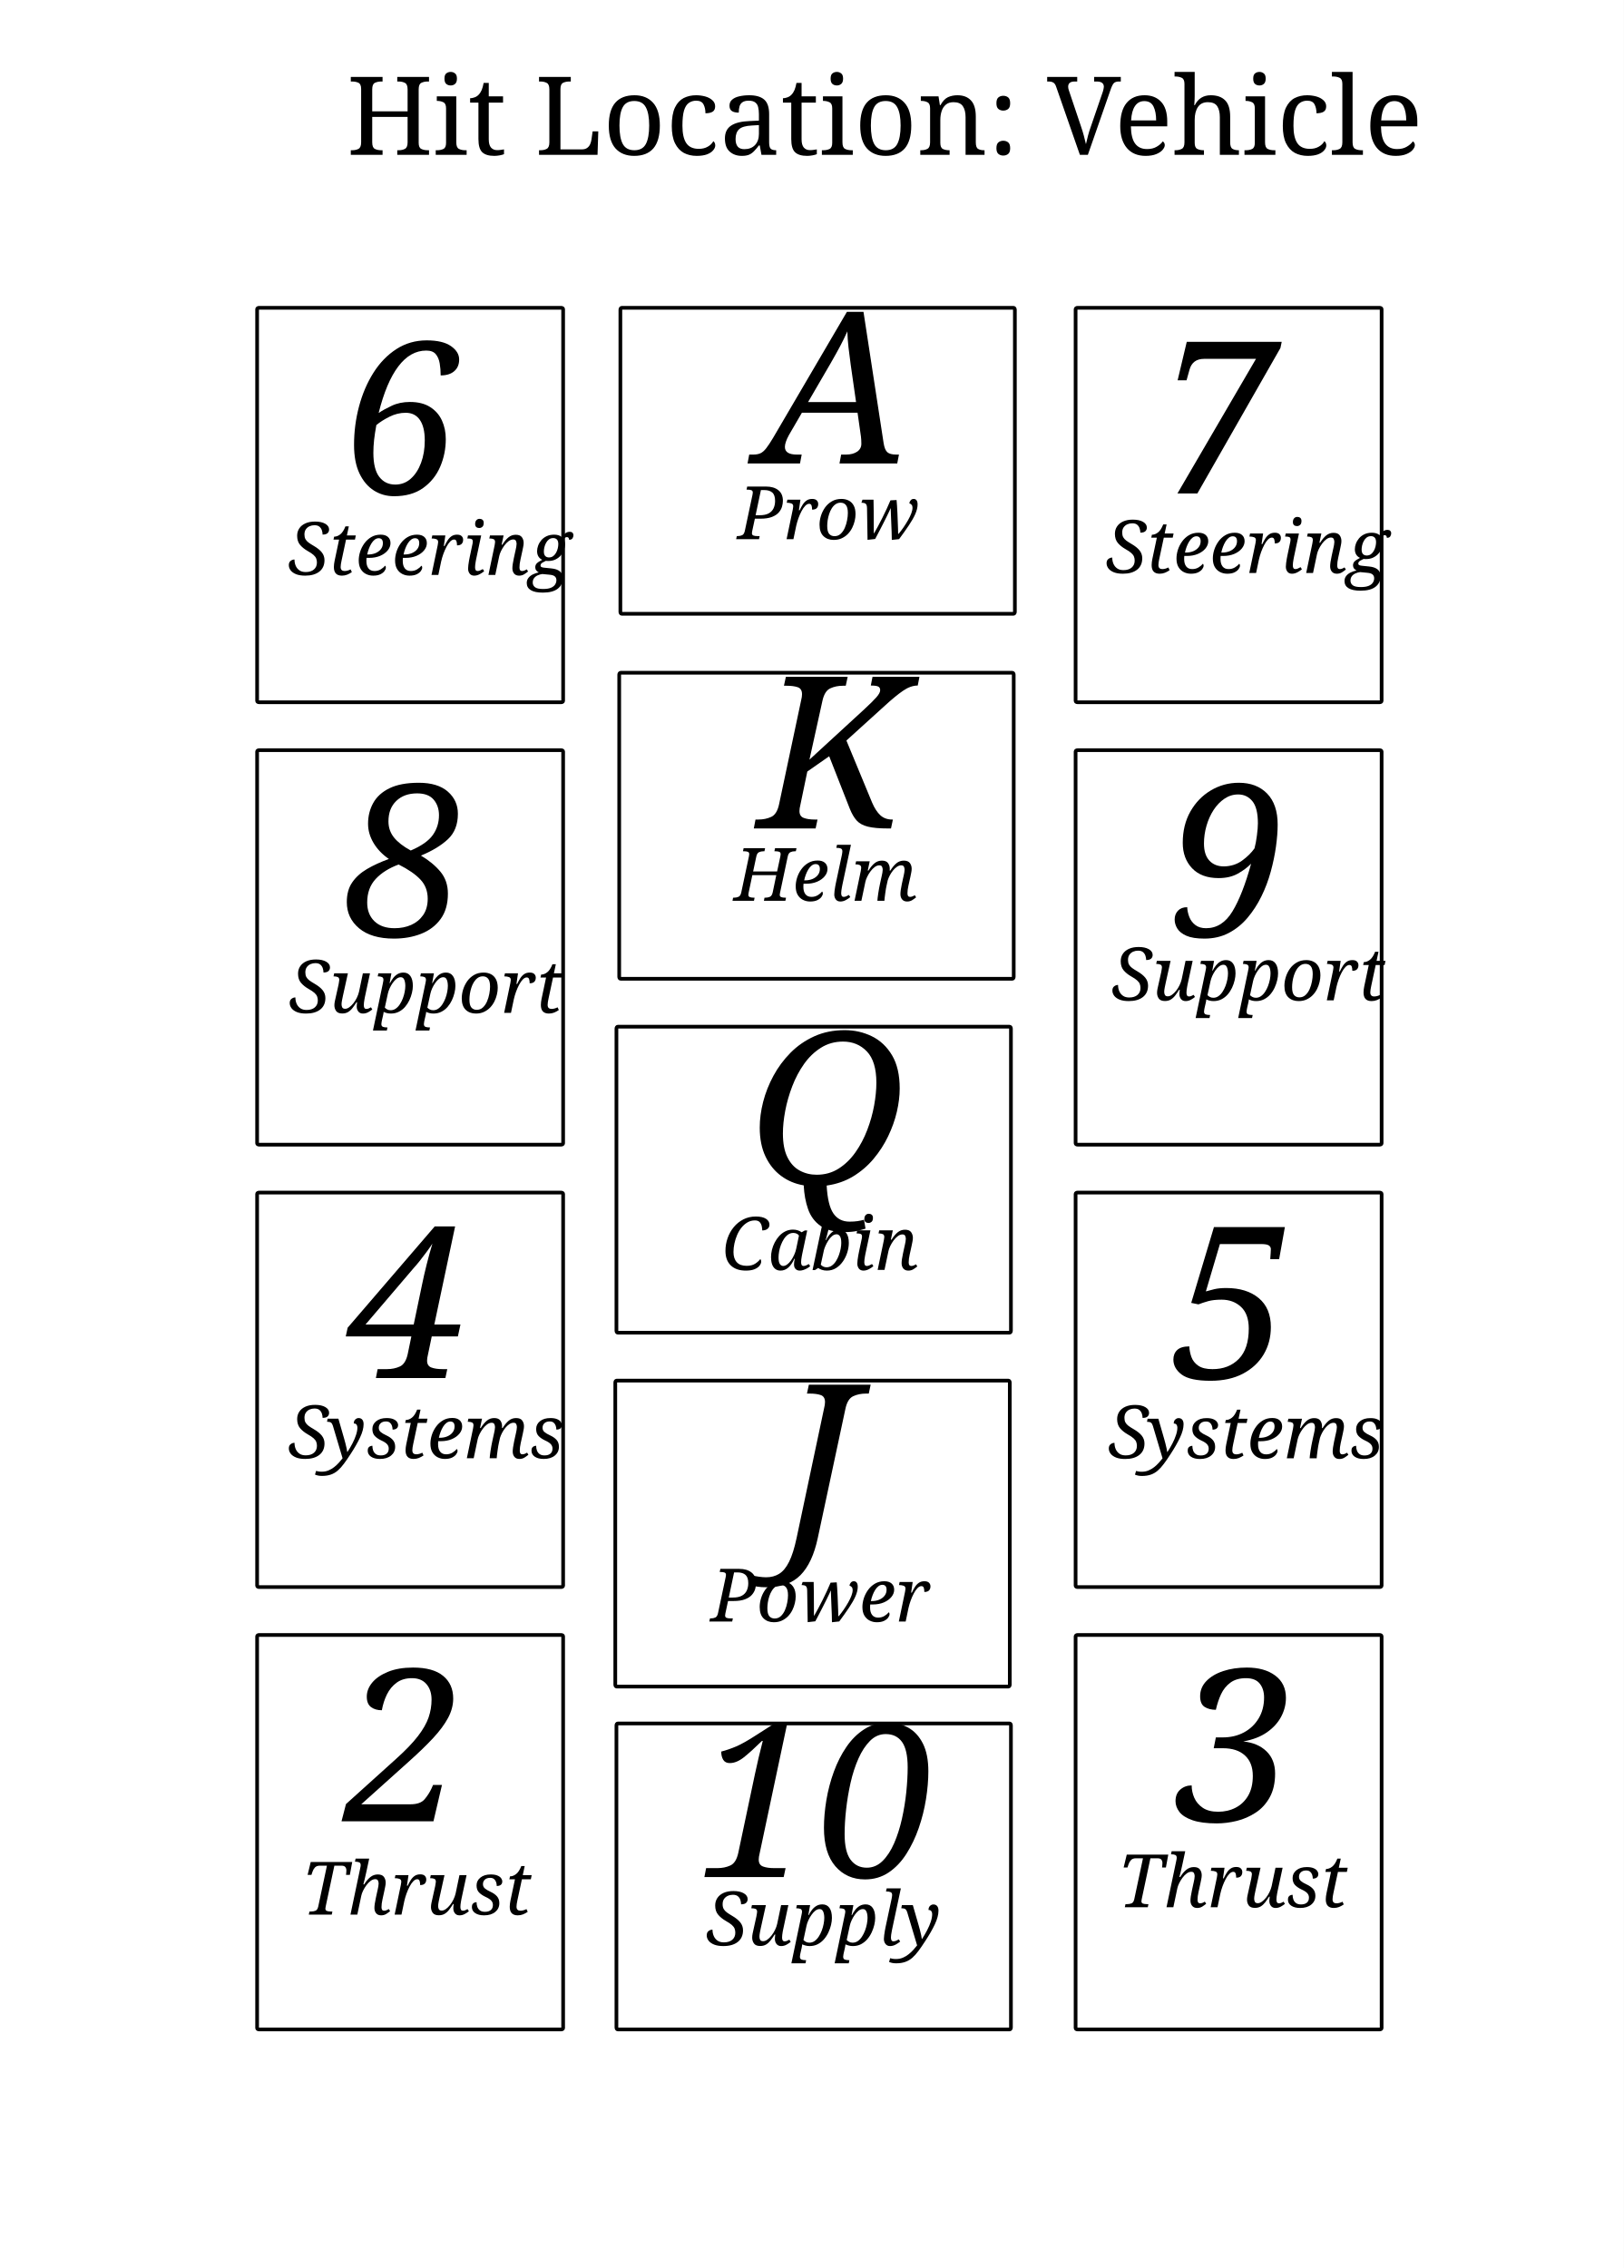
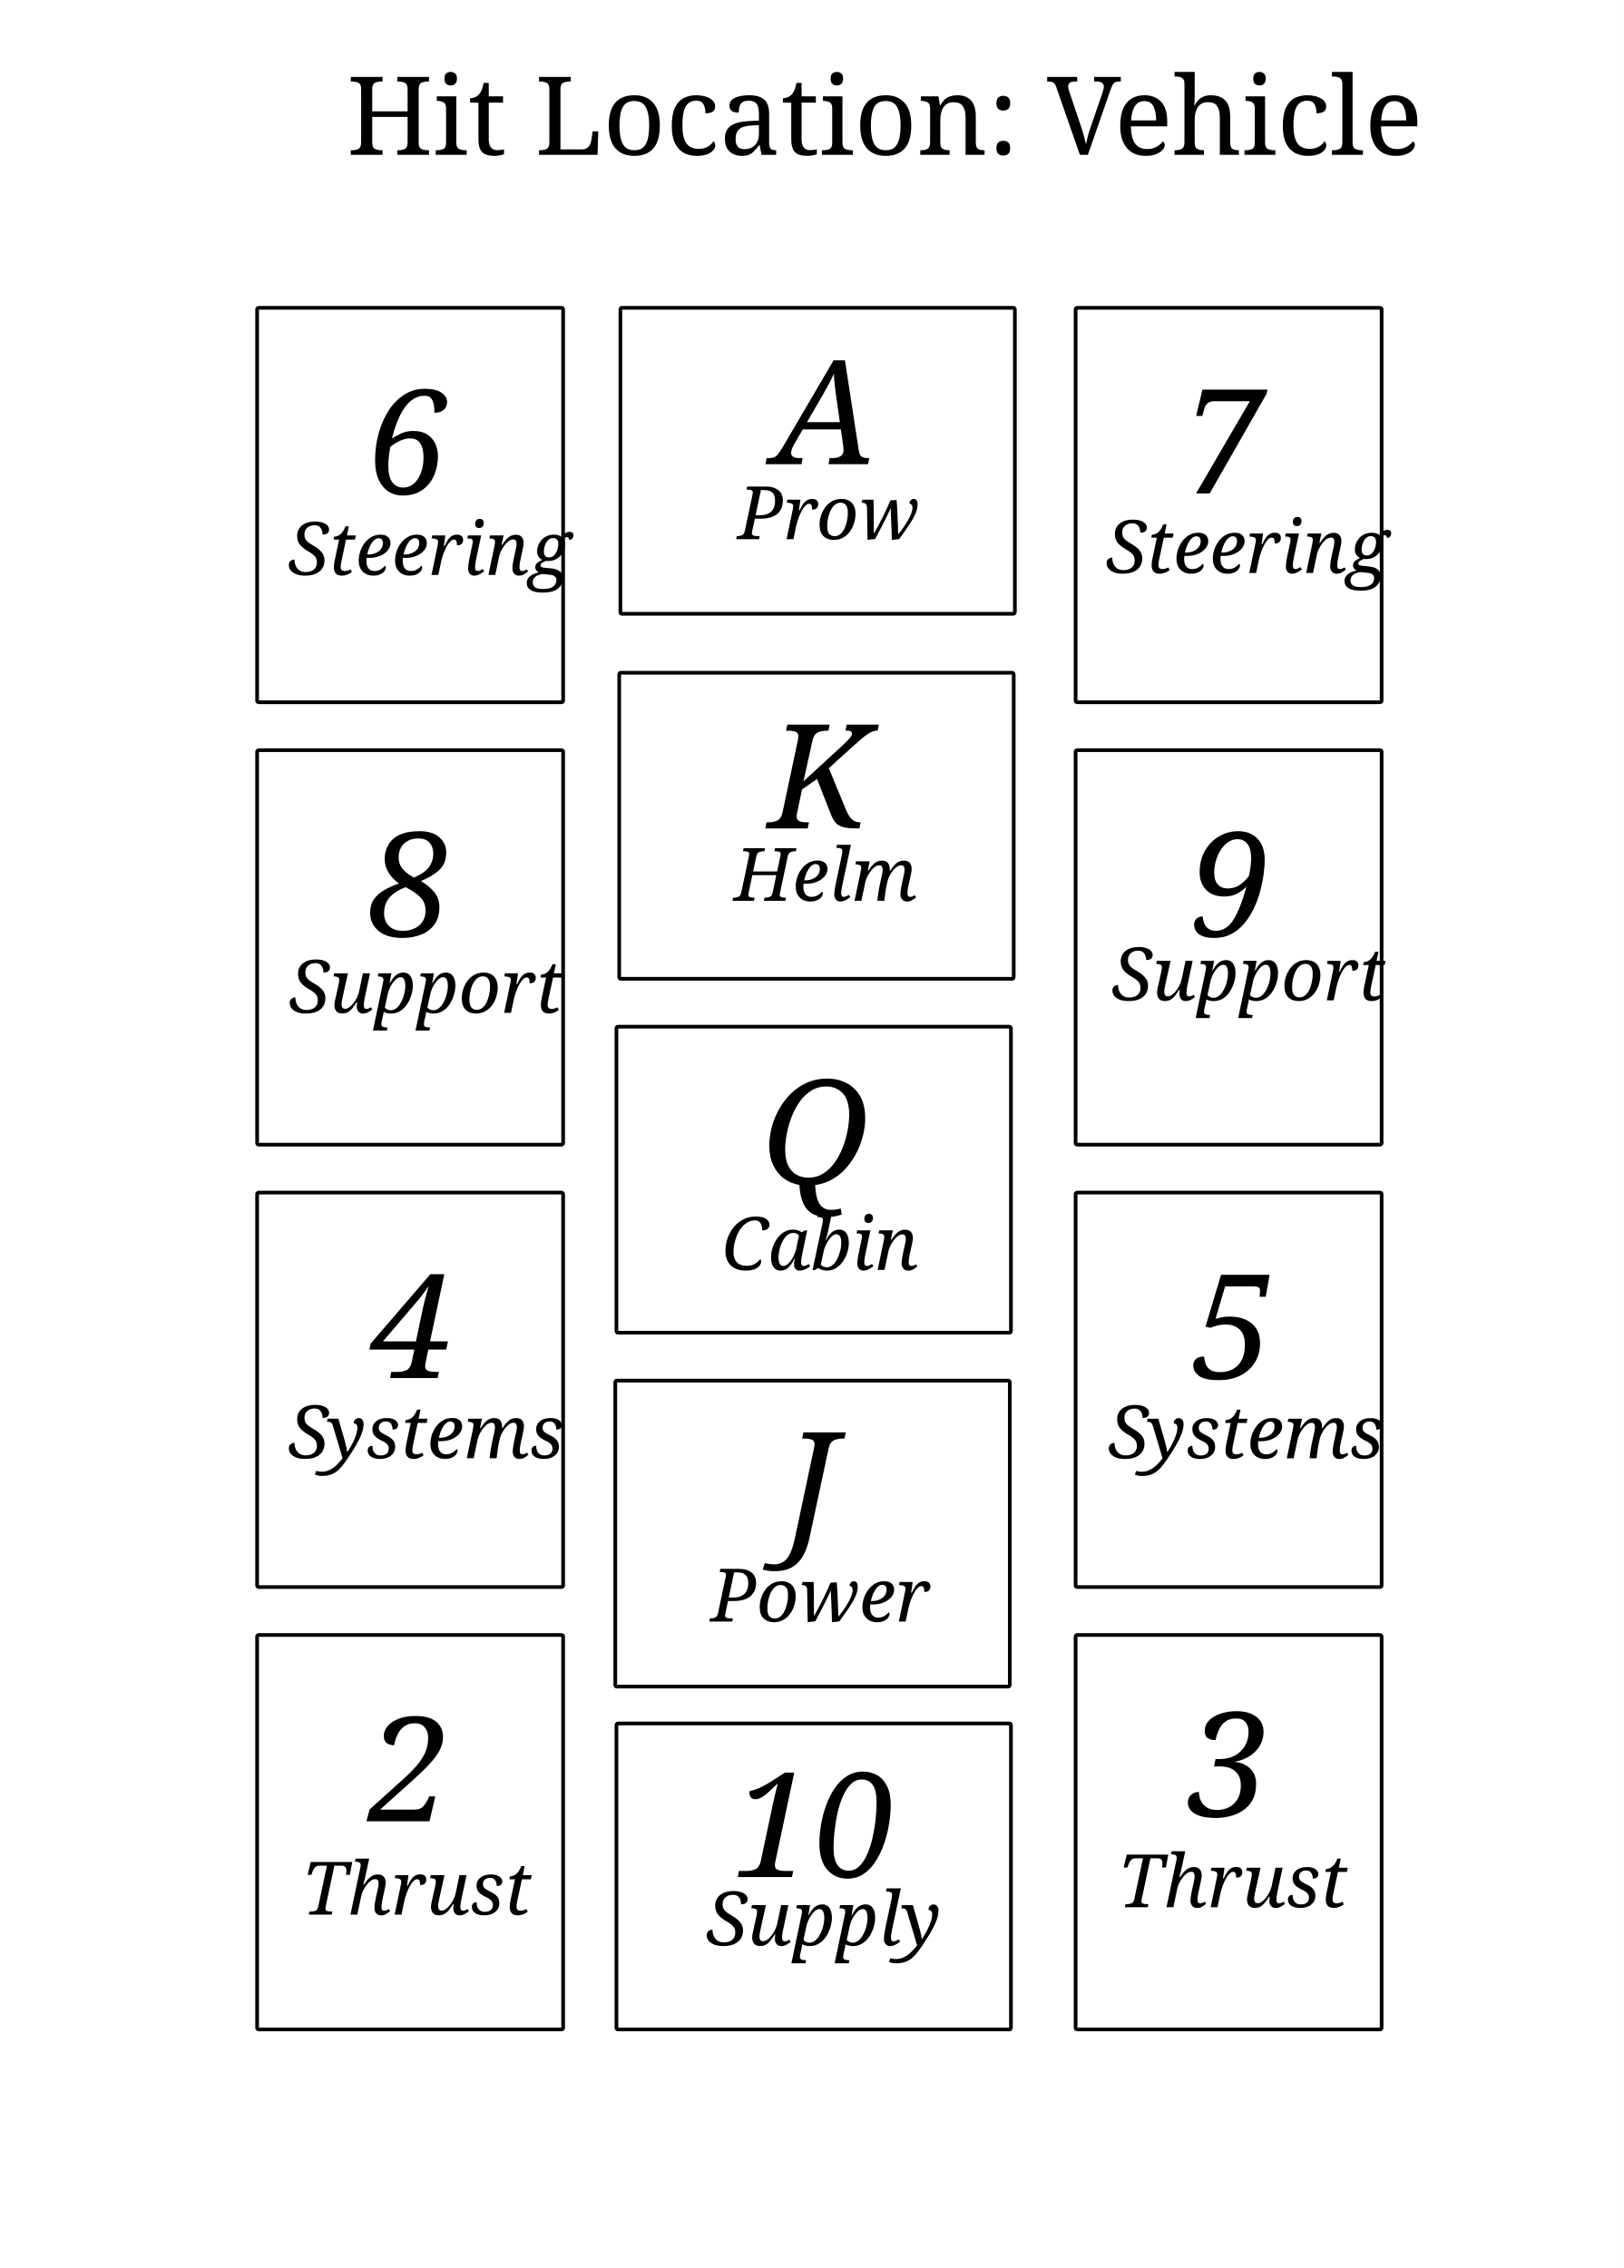
<svg xmlns="http://www.w3.org/2000/svg" width="63mm" height="88mm" version="1.1" id="svg49" viewBox="0 0 238.11 332.598" xml:space="preserve">
  <defs id="defs17">
    <linearGradient id="gradient_0" gradientUnits="userSpaceOnUse" x1="787.833" y1="417.136" x2="896.295" y2="336.468">
      <stop offset="0" stop-color="#167F8A" id="stop16" />
      <stop offset="1" stop-color="#159BA9" id="stop17" />
    </linearGradient>
    <linearGradient id="gradient_0-2" gradientUnits="userSpaceOnUse" x1="439.112" y1="464.522" x2="373.026" y2="386.068">
      <stop offset="0" stop-color="#FEA902" id="stop24-7" />
      <stop offset="1" stop-color="#FEC100" id="stop25-8" />
    </linearGradient>
    <linearGradient id="gradient_0-8" gradientUnits="userSpaceOnUse" x1="505.637" y1="183.797" x2="171.414" y2="155.431">
      <stop offset="0" stop-color="#EEA800" id="stop3" />
      <stop offset="1" stop-color="#FEF49E" id="stop4" />
    </linearGradient>
    <linearGradient id="gradient_1-2" gradientUnits="userSpaceOnUse" x1="297.286" y1="286.582" x2="163.532" y2="635.065">
      <stop offset="0" stop-color="#BE8500" id="stop5" />
      <stop offset="1" stop-color="#FFEA5F" id="stop6" />
    </linearGradient>
    <linearGradient id="gradient_2" gradientUnits="userSpaceOnUse" x1="690.969" y1="886.345" x2="530.028" y2="327.178">
      <stop offset="0" stop-color="#936602" id="stop7" />
      <stop offset="1" stop-color="#E6AB0B" id="stop8" />
    </linearGradient>
    <linearGradient id="gradient_0-6" gradientUnits="userSpaceOnUse" x1="756.237" y1="543.653" x2="570.922" y2="327.42">
      <stop offset="0" stop-color="#9650B5" id="stop1" />
      <stop offset="1" stop-color="#B262D0" id="stop2" />
    </linearGradient>
    <linearGradient id="gradient_1-21" gradientUnits="userSpaceOnUse" x1="431.044" y1="954.888" x2="538.147" y2="89.449">
      <stop offset="0" stop-color="#002757" id="stop3-8" style="stop-color:#000000;stop-opacity:1;" />
      <stop offset="1" stop-color="#4B448F" id="stop4-0" />
    </linearGradient>
    <linearGradient id="linearGradient1" gradientUnits="userSpaceOnUse" x1="567.449" y1="699.044" x2="868.415" y2="779.635">
      <stop offset="0" stop-color="#176366" id="stop24-3" style="stop-color:#000000;stop-opacity:1;" />
      <stop offset="1" stop-color="#157C89" id="stop25-1" />
    </linearGradient>
    <clipPath clipPathUnits="userSpaceOnUse" id="clipPath213">
      <path fill="none" stroke="#2ba6de" stroke-dasharray="4.609" d="m 71.06,198.534 c 0,-6.901 5.486,-12.484 12.253,-12.484 H 576.522 c 6.767,0 12.253,5.582 12.253,12.484 v 724.008 c 0,6.895 -5.486,12.484 -12.253,12.484 H 83.313 c -6.767,0 -12.253,-5.589 -12.253,-12.484 z" id="path213" style="display:inline;stroke-width:3.201" />
    </clipPath>
  </defs>
  <defs id="defs25">
    <linearGradient id="gradient_1" gradientUnits="userSpaceOnUse" x1="567.449" y1="699.044" x2="868.415" y2="779.635">
      <stop offset="0" stop-color="#176366" id="stop24" style="stop-color:#000000;stop-opacity:1;" />
      <stop offset="1" stop-color="#157C89" id="stop25" />
    </linearGradient>
  </defs>
  <g id="layer2">
    <rect style="fill:#ffffff;fill-opacity:1;stroke:none;stroke-width:1.634;stroke-opacity:0.498" id="rect307" width="238.11" height="332.598" x="0" y="0" />
  </g>
  <text xml:space="preserve" style="font-style:normal;font-variant:normal;font-weight:normal;font-stretch:normal;font-size:16px;font-family:Caladea;-inkscape-font-specification:'Caladea, Normal';font-variant-ligatures:normal;font-variant-caps:normal;font-variant-numeric:normal;font-variant-east-asian:normal;text-align:start;writing-mode:lr-tb;direction:ltr;text-anchor:start;fill:#000000;fill-opacity:1;stroke:none;stroke-width:0.418;stroke-opacity:0.498" x="50.833" y="22.7" id="text1-8-1">
    <tspan id="tspan14" x="50.833" y="22.7" style="font-style:normal;font-variant:normal;font-weight:normal;font-stretch:normal;font-size:16px;font-family:Caladea;-inkscape-font-specification:'Caladea, Normal';font-variant-ligatures:normal;font-variant-caps:normal;font-variant-numeric:normal;font-variant-east-asian:normal;stroke-width:0.418;stroke:none">Hit Location: Vehicle</tspan>
  </text>
  <g id="g2-1-5" transform="matrix(0.3243815,0,0,0.3243815,-29.3872,189.0521)">
    <rect style="fill:#ffffff;fill-opacity:1;stroke:#000000;stroke-width:1.662;stroke-dasharray:none" id="rect1-8-0" width="138.338" height="178.338" x="206.823" y="156.339" rx="0.889" ry="0.595" />
-     <text xml:space="preserve" style="font-style:italic;font-variant:normal;font-weight:normal;font-stretch:normal;font-size:96px;font-family:Caladea;-inkscape-font-specification:'Caladea, Italic';font-variant-ligatures:normal;font-variant-caps:normal;font-variant-numeric:normal;font-variant-east-asian:normal;text-align:start;writing-mode:lr-tb;direction:ltr;text-anchor:start;fill:#000000;fill-opacity:1;stroke:none;stroke-width:1.289;stroke-opacity:0.498" x="246.605" y="240.568" id="text1-9-2">
-       <tspan id="tspan9" x="246.605" y="240.568">2</tspan>
+     <text xml:space="preserve" style="font-style:italic;font-variant:normal;font-weight:normal;font-stretch:normal;font-size:65.766px;font-family:Caladea;-inkscape-font-specification:'Caladea, Italic';font-variant-ligatures:normal;font-variant-caps:normal;font-variant-numeric:normal;font-variant-east-asian:normal;text-align:start;writing-mode:lr-tb;direction:ltr;text-anchor:start;fill:#000000;fill-opacity:1;stroke:none;stroke-width:1.289;stroke-opacity:0.498" x="257.386" y="240.568" id="text1-9-2">
+       <tspan id="tspan9" x="257.386" y="240.568">2</tspan>
    </text>
    <text xml:space="preserve" style="font-style:italic;font-variant:normal;font-weight:normal;font-stretch:normal;font-size:33.333px;font-family:Caladea;-inkscape-font-specification:'Caladea, Italic';font-variant-ligatures:normal;font-variant-caps:normal;font-variant-numeric:normal;font-variant-east-asian:normal;text-align:start;writing-mode:lr-tb;direction:ltr;text-anchor:start;fill:#000000;fill-opacity:1;stroke:none" x="187.13" y="862.254" id="text2-0" transform="translate(39.9926,-579.4922)">
      <tspan x="187.13" y="862.254" id="tspan15-9">Thrust</tspan>
    </text>
  </g>
  <g id="g2-1-5-8" transform="matrix(0.3243815,0,0,0.3243815,90.63396,189.0521)">
    <rect style="fill:#ffffff;fill-opacity:1;stroke:#000000;stroke-width:1.662;stroke-dasharray:none" id="rect1-8-0-6" width="138.338" height="178.338" x="206.823" y="156.339" rx="0.889" ry="0.595" />
-     <text xml:space="preserve" style="font-style:italic;font-variant:normal;font-weight:normal;font-stretch:normal;font-size:96px;font-family:Caladea;-inkscape-font-specification:'Caladea, Italic';font-variant-ligatures:normal;font-variant-caps:normal;font-variant-numeric:normal;font-variant-east-asian:normal;text-align:start;writing-mode:lr-tb;direction:ltr;text-anchor:start;fill:#000000;fill-opacity:1;stroke:none;stroke-width:1.289;stroke-opacity:0.498" x="252.277" y="240.568" id="text1-9-2-5">
-       <tspan id="tspan13" x="252.277" y="240.568">3</tspan>
+     <text xml:space="preserve" style="font-style:italic;font-variant:normal;font-weight:normal;font-stretch:normal;font-size:65.766px;font-family:Caladea;-inkscape-font-specification:'Caladea, Italic';font-variant-ligatures:normal;font-variant-caps:normal;font-variant-numeric:normal;font-variant-east-asian:normal;text-align:start;writing-mode:lr-tb;direction:ltr;text-anchor:start;fill:#000000;fill-opacity:1;stroke:none;stroke-width:1.289;stroke-opacity:0.498" x="257.781" y="238.409" id="text1-9-2-5">
+       <tspan id="tspan13" x="257.781" y="238.409">3</tspan>
    </text>
    <text xml:space="preserve" style="font-style:italic;font-variant:normal;font-weight:normal;font-stretch:normal;font-size:33.333px;font-family:Caladea;-inkscape-font-specification:'Caladea, Italic';font-variant-ligatures:normal;font-variant-caps:normal;font-variant-numeric:normal;font-variant-east-asian:normal;text-align:start;writing-mode:lr-tb;direction:ltr;text-anchor:start;fill:#000000;fill-opacity:1;stroke:none" x="556.025" y="858.919" id="text2" transform="translate(-330.0074,-579.4922)">
      <tspan x="556.025" y="858.919" id="tspan15">Thrust</tspan>
    </text>
  </g>
  <g id="g2-6" transform="matrix(0.3243815,0,0,0.3243815,-29.3872,124.1758)">
    <rect style="fill:#ffffff;fill-opacity:1;stroke:#000000;stroke-width:1.662;stroke-dasharray:none" id="rect1-0" width="138.338" height="178.338" x="206.823" y="156.339" rx="0.889" ry="0.595" />
-     <text xml:space="preserve" style="font-style:italic;font-variant:normal;font-weight:normal;font-stretch:normal;font-size:96px;font-family:Caladea;-inkscape-font-specification:'Caladea, Italic';font-variant-ligatures:normal;font-variant-caps:normal;font-variant-numeric:normal;font-variant-east-asian:normal;text-align:start;writing-mode:lr-tb;direction:ltr;text-anchor:start;fill:#000000;fill-opacity:1;stroke:none;stroke-width:1.289;stroke-opacity:0.498" x="248.237" y="240.184" id="text1-2">
-       <tspan id="tspan8" x="248.237" y="240.184">4</tspan>
+     <text xml:space="preserve" style="font-style:italic;font-variant:normal;font-weight:normal;font-stretch:normal;font-size:65.766px;font-family:Caladea;-inkscape-font-specification:'Caladea, Italic';font-variant-ligatures:normal;font-variant-caps:normal;font-variant-numeric:normal;font-variant-east-asian:normal;text-align:start;writing-mode:lr-tb;direction:ltr;text-anchor:start;fill:#000000;fill-opacity:1;stroke:none;stroke-width:1.289;stroke-opacity:0.498" x="258.504" y="240.184" id="text1-2">
+       <tspan id="tspan8" x="258.504" y="240.184">4</tspan>
    </text>
    <text xml:space="preserve" style="font-style:italic;font-variant:normal;font-weight:normal;font-stretch:normal;font-size:33.333px;font-family:Caladea;-inkscape-font-specification:'Caladea, Italic';font-variant-ligatures:normal;font-variant-caps:normal;font-variant-numeric:normal;font-variant-east-asian:normal;text-align:start;writing-mode:lr-tb;direction:ltr;text-anchor:start;fill:#000000;fill-opacity:1;stroke:none" x="180.938" y="655.922" id="text2-0-4-8-4-1-2-6-4-3-2" transform="translate(39.9926,-379.4922)">
      <tspan id="tspan30" x="180.938" y="655.922">Systems</tspan>
    </text>
  </g>
  <g id="g2-6-9" transform="matrix(0.3243815,0,0,0.3243815,90.63396,124.1758)">
    <rect style="fill:#ffffff;fill-opacity:1;stroke:#000000;stroke-width:1.662;stroke-dasharray:none" id="rect1-0-0" width="138.338" height="178.338" x="206.823" y="156.339" rx="0.889" ry="0.595" />
-     <text xml:space="preserve" style="font-style:italic;font-variant:normal;font-weight:normal;font-stretch:normal;font-size:96px;font-family:Caladea;-inkscape-font-specification:'Caladea, Italic';font-variant-ligatures:normal;font-variant-caps:normal;font-variant-numeric:normal;font-variant-east-asian:normal;text-align:start;writing-mode:lr-tb;direction:ltr;text-anchor:start;fill:#000000;fill-opacity:1;stroke:none;stroke-width:1.289;stroke-opacity:0.498" x="250.261" y="240.472" id="text1-2-0">
-       <tspan id="tspan12" x="250.261" y="240.472">5</tspan>
+     <text xml:space="preserve" style="font-style:italic;font-variant:normal;font-weight:normal;font-stretch:normal;font-size:65.766px;font-family:Caladea;-inkscape-font-specification:'Caladea, Italic';font-variant-ligatures:normal;font-variant-caps:normal;font-variant-numeric:normal;font-variant-east-asian:normal;text-align:start;writing-mode:lr-tb;direction:ltr;text-anchor:start;fill:#000000;fill-opacity:1;stroke:none;stroke-width:1.289;stroke-opacity:0.498" x="259.483" y="240.472" id="text1-2-0">
+       <tspan id="tspan12" x="259.483" y="240.472">5</tspan>
    </text>
    <text xml:space="preserve" style="font-style:italic;font-variant:normal;font-weight:normal;font-stretch:normal;font-size:33.333px;font-family:Caladea;-inkscape-font-specification:'Caladea, Italic';font-variant-ligatures:normal;font-variant-caps:normal;font-variant-numeric:normal;font-variant-east-asian:normal;text-align:start;writing-mode:lr-tb;direction:ltr;text-anchor:start;fill:#000000;fill-opacity:1;stroke:none" x="551.611" y="655.947" id="text2-0-4-8-4-1-2-6-4-3" transform="translate(-330.0074,-379.4922)">
      <tspan id="tspan31" x="551.611" y="655.947">Systems</tspan>
    </text>
  </g>
  <g id="g2" transform="matrix(0.3243815,0,0,0.3243815,-29.3872,-5.576777)">
    <rect style="fill:#ffffff;fill-opacity:1;stroke:#000000;stroke-width:1.662;stroke-dasharray:none" id="rect1" width="138.338" height="178.338" x="206.823" y="156.339" rx="0.889" ry="0.595" />
-     <text xml:space="preserve" style="font-style:italic;font-variant:normal;font-weight:normal;font-stretch:normal;font-size:96px;font-family:Caladea;-inkscape-font-specification:'Caladea, Italic';font-variant-ligatures:normal;font-variant-caps:normal;font-variant-numeric:normal;font-variant-east-asian:normal;text-align:start;writing-mode:lr-tb;direction:ltr;text-anchor:start;fill:#000000;fill-opacity:1;stroke:none;stroke-width:1.289;stroke-opacity:0.498" x="244.877" y="240.568" id="text1">
-       <tspan id="tspan4" x="244.877" y="240.568" style="stroke-width:1.289;stroke:none">6</tspan>
+     <text xml:space="preserve" style="font-style:italic;font-variant:normal;font-weight:normal;font-stretch:normal;font-size:65.766px;font-family:Caladea;-inkscape-font-specification:'Caladea, Italic';font-variant-ligatures:normal;font-variant-caps:normal;font-variant-numeric:normal;font-variant-east-asian:normal;text-align:start;writing-mode:lr-tb;direction:ltr;text-anchor:start;fill:#000000;fill-opacity:1;stroke:none;stroke-width:1.289;stroke-opacity:0.498" x="256.202" y="240.567" id="text1">
+       <tspan id="tspan4" x="256.202" y="240.567" style="font-style:italic;font-variant:normal;font-weight:normal;font-stretch:normal;font-size:65.766px;font-family:Caladea;-inkscape-font-specification:'Caladea, Italic';font-variant-ligatures:normal;font-variant-caps:normal;font-variant-numeric:normal;font-variant-east-asian:normal;stroke:none;stroke-width:1.289">6</tspan>
    </text>
    <text xml:space="preserve" style="font-style:italic;font-variant:normal;font-weight:normal;font-stretch:normal;font-size:33.333px;font-family:Caladea;-inkscape-font-specification:'Caladea, Italic';font-variant-ligatures:normal;font-variant-caps:normal;font-variant-numeric:normal;font-variant-east-asian:normal;text-align:start;writing-mode:lr-tb;direction:ltr;text-anchor:start;fill:#000000;fill-opacity:1;stroke:none" x="180.93" y="256.597" id="text2-5-7" transform="translate(39.9926,20.50781)">
      <tspan id="tspan19-1" x="180.93" y="256.597">Steering</tspan>
    </text>
  </g>
  <g id="g2-13" transform="matrix(0.3243815,0,0,0.3243815,90.63396,-5.576779)">
    <rect style="fill:#ffffff;fill-opacity:1;stroke:#000000;stroke-width:1.662;stroke-dasharray:none" id="rect1-89" width="138.338" height="178.338" x="206.823" y="156.339" rx="0.889" ry="0.595" />
-     <text xml:space="preserve" style="font-style:italic;font-variant:normal;font-weight:normal;font-stretch:normal;font-size:96px;font-family:Caladea;-inkscape-font-specification:'Caladea, Italic';font-variant-ligatures:normal;font-variant-caps:normal;font-variant-numeric:normal;font-variant-east-asian:normal;text-align:start;writing-mode:lr-tb;direction:ltr;text-anchor:start;fill:#000000;fill-opacity:1;stroke:none;stroke-width:1.289;stroke-opacity:0.498" x="244.309" y="240.28" id="text1-3">
-       <tspan id="tspan11" x="244.309" y="240.28" style="stroke-width:1.289;stroke:none">7</tspan>
+     <text xml:space="preserve" style="font-style:italic;font-variant:normal;font-weight:normal;font-stretch:normal;font-size:65.766px;font-family:Caladea;-inkscape-font-specification:'Caladea, Italic';font-variant-ligatures:normal;font-variant-caps:normal;font-variant-numeric:normal;font-variant-east-asian:normal;text-align:start;writing-mode:lr-tb;direction:ltr;text-anchor:start;fill:#000000;fill-opacity:1;stroke:none;stroke-width:1.289;stroke-opacity:0.498" x="255.405" y="240.28" id="text1-3">
+       <tspan id="tspan11" x="255.405" y="240.28" style="font-style:italic;font-variant:normal;font-weight:normal;font-stretch:normal;font-size:65.766px;font-family:Caladea;-inkscape-font-specification:'Caladea, Italic';font-variant-ligatures:normal;font-variant-caps:normal;font-variant-numeric:normal;font-variant-east-asian:normal;stroke:none;stroke-width:1.289">7</tspan>
    </text>
    <text xml:space="preserve" style="font-style:italic;font-variant:normal;font-weight:normal;font-stretch:normal;font-size:33.333px;font-family:Caladea;-inkscape-font-specification:'Caladea, Italic';font-variant-ligatures:normal;font-variant-caps:normal;font-variant-numeric:normal;font-variant-east-asian:normal;text-align:start;writing-mode:lr-tb;direction:ltr;text-anchor:start;fill:#000000;fill-opacity:1;stroke:none" x="550.601" y="255.726" id="text2-5" transform="translate(-330.0074,20.50782)">
      <tspan id="tspan23" x="550.601" y="255.726">Steering</tspan>
    </text>
  </g>
  <g id="g2-1" transform="matrix(0.3243815,0,0,0.3243815,-29.3872,59.29952)">
    <rect style="fill:#ffffff;fill-opacity:1;stroke:#000000;stroke-width:1.662;stroke-dasharray:none" id="rect1-8" width="138.338" height="178.338" x="206.823" y="156.339" rx="0.889" ry="0.595" />
-     <text xml:space="preserve" style="font-style:italic;font-variant:normal;font-weight:normal;font-stretch:normal;font-size:96px;font-family:Caladea;-inkscape-font-specification:'Caladea, Italic';font-variant-ligatures:normal;font-variant-caps:normal;font-variant-numeric:normal;font-variant-east-asian:normal;text-align:start;writing-mode:lr-tb;direction:ltr;text-anchor:start;fill:#000000;fill-opacity:1;stroke:none;stroke-width:1.289;stroke-opacity:0.498" x="246.413" y="240.568" id="text1-9">
-       <tspan id="tspan22-2" x="246.413" y="240.568">8</tspan>
+     <text xml:space="preserve" style="font-style:italic;font-variant:normal;font-weight:normal;font-stretch:normal;font-size:65.766px;font-family:Caladea;-inkscape-font-specification:'Caladea, Italic';font-variant-ligatures:normal;font-variant-caps:normal;font-variant-numeric:normal;font-variant-east-asian:normal;text-align:start;writing-mode:lr-tb;direction:ltr;text-anchor:start;fill:#000000;fill-opacity:1;stroke:none;stroke-width:1.289;stroke-opacity:0.498" x="257.254" y="240.568" id="text1-9">
+       <tspan id="tspan22-2" x="257.254" y="240.568">8</tspan>
    </text>
    <text xml:space="preserve" style="font-style:italic;font-variant:normal;font-weight:normal;font-stretch:normal;font-size:33.333px;font-family:Caladea;-inkscape-font-specification:'Caladea, Italic';font-variant-ligatures:normal;font-variant-caps:normal;font-variant-numeric:normal;font-variant-east-asian:normal;text-align:start;writing-mode:lr-tb;direction:ltr;text-anchor:start;fill:#000000;fill-opacity:1;stroke:none" x="221.328" y="275.078" id="text2-0-4-8-4-1-2-6">
      <tspan id="tspan17" x="221.328" y="275.078">Support</tspan>
    </text>
  </g>
  <g id="g2-1-4" transform="matrix(0.3243815,0,0,0.3243815,90.63396,59.29952)">
    <rect style="fill:#ffffff;fill-opacity:1;stroke:#000000;stroke-width:1.662;stroke-dasharray:none" id="rect1-8-6" width="138.338" height="178.338" x="206.823" y="156.339" rx="0.889" ry="0.595" />
-     <text xml:space="preserve" style="font-style:italic;font-variant:normal;font-weight:normal;font-stretch:normal;font-size:96px;font-family:Caladea;-inkscape-font-specification:'Caladea, Italic';font-variant-ligatures:normal;font-variant-caps:normal;font-variant-numeric:normal;font-variant-east-asian:normal;text-align:start;writing-mode:lr-tb;direction:ltr;text-anchor:start;fill:#000000;fill-opacity:1;stroke:none;stroke-width:1.289;stroke-opacity:0.498" x="248.245" y="240.568" id="text1-9-0">
-       <tspan id="tspan10" x="248.245" y="240.568">9</tspan>
+     <text xml:space="preserve" style="font-style:italic;font-variant:normal;font-weight:normal;font-stretch:normal;font-size:65.766px;font-family:Caladea;-inkscape-font-specification:'Caladea, Italic';font-variant-ligatures:normal;font-variant-caps:normal;font-variant-numeric:normal;font-variant-east-asian:normal;text-align:start;writing-mode:lr-tb;direction:ltr;text-anchor:start;fill:#000000;fill-opacity:1;stroke:none;stroke-width:1.289;stroke-opacity:0.498" x="258.102" y="240.568" id="text1-9-0">
+       <tspan id="tspan10" x="258.102" y="240.568">9</tspan>
    </text>
    <text xml:space="preserve" style="font-style:italic;font-variant:normal;font-weight:normal;font-stretch:normal;font-size:33.333px;font-family:Caladea;-inkscape-font-specification:'Caladea, Italic';font-variant-ligatures:normal;font-variant-caps:normal;font-variant-numeric:normal;font-variant-east-asian:normal;text-align:start;writing-mode:lr-tb;direction:ltr;text-anchor:start;fill:#000000;fill-opacity:1;stroke:none" x="223.22" y="269.442" id="text2-0-4-8-4-1-2-6-4">
      <tspan id="tspan16" x="223.22" y="269.442">Support</tspan>
    </text>
  </g>
  <g id="g2-1-9-2-1-3" transform="matrix(0,-0.3243815,0.3243815,0,42.65653,343.9831)">
    <rect style="fill:#ffffff;fill-opacity:1;stroke:#000000;stroke-width:1.662;stroke-dasharray:none" id="rect1-8-5-3-3-1" width="138.338" height="178.338" x="142.943" y="147.16" rx="0.889" ry="0.595" />
-     <text xml:space="preserve" style="font-style:italic;font-variant:normal;font-weight:normal;font-stretch:normal;font-size:96.326px;font-family:Caladea;-inkscape-font-specification:'Caladea, Italic';font-variant-ligatures:normal;font-variant-caps:normal;font-variant-numeric:normal;font-variant-east-asian:normal;text-align:start;writing-mode:lr-tb;direction:ltr;text-anchor:start;fill:#000000;fill-opacity:1;stroke:none;stroke-width:1.293;stroke-opacity:0.498" x="183.267" y="-211.833" id="text1-9-4-3-8-9" transform="rotate(90)">
-       <tspan id="tspan7" x="183.267" y="-211.833" style="stroke-width:1.293">10</tspan>
+     <text xml:space="preserve" style="font-style:italic;font-variant:normal;font-weight:normal;font-stretch:normal;font-size:65.766px;font-family:Caladea;-inkscape-font-specification:'Caladea, Italic';font-variant-ligatures:normal;font-variant-caps:normal;font-variant-numeric:normal;font-variant-east-asian:normal;text-align:start;writing-mode:lr-tb;direction:ltr;text-anchor:start;fill:#000000;fill-opacity:1;stroke:none;stroke-width:1.293;stroke-opacity:0.498" x="199.525" y="-211.832" id="text1-9-4-3-8-9" transform="rotate(90)">
+       <tspan id="tspan7" x="199.525" y="-211.832" style="font-style:italic;font-variant:normal;font-weight:normal;font-stretch:normal;font-size:65.766px;font-family:Caladea;-inkscape-font-specification:'Caladea, Italic';font-variant-ligatures:normal;font-variant-caps:normal;font-variant-numeric:normal;font-variant-east-asian:normal;stroke-width:1.293">10</tspan>
    </text>
    <text xml:space="preserve" style="font-style:italic;font-variant:normal;font-weight:normal;font-stretch:normal;font-size:33.892px;font-family:Caladea;-inkscape-font-specification:'Caladea, Italic';font-variant-ligatures:normal;font-variant-caps:normal;font-variant-numeric:normal;font-variant-east-asian:normal;text-align:start;writing-mode:lr-tb;direction:ltr;text-anchor:start;fill:#000000;fill-opacity:1;stroke:none;stroke-width:1.017" x="187.742" y="-180.986" id="text2-0-4" transform="rotate(90)">
      <tspan id="tspan22" x="187.742" y="-180.986" style="stroke-width:1.017">Supply</tspan>
    </text>
  </g>
  <g id="g2-1-9-2-1" transform="matrix(0,-0.3243815,0.3243815,0,42.48732,293.704)">
    <rect style="fill:#ffffff;fill-opacity:1;stroke:#000000;stroke-width:1.662;stroke-dasharray:none" id="rect1-8-5-3-3" width="138.338" height="178.338" x="142.943" y="147.16" rx="0.889" ry="0.595" />
-     <text xml:space="preserve" style="font-style:italic;font-variant:normal;font-weight:normal;font-stretch:normal;font-size:96px;font-family:Caladea;-inkscape-font-specification:'Caladea, Italic';font-variant-ligatures:normal;font-variant-caps:normal;font-variant-numeric:normal;font-variant-east-asian:normal;text-align:start;writing-mode:lr-tb;direction:ltr;text-anchor:start;fill:#000000;fill-opacity:1;stroke:none;stroke-width:1.289;stroke-opacity:0.498" x="222.672" y="-210.895" id="text1-9-4-3-8" transform="rotate(90)">
-       <tspan id="tspan6" x="222.672" y="-210.895">J</tspan>
+     <text xml:space="preserve" style="font-style:italic;font-variant:normal;font-weight:normal;font-stretch:normal;font-size:65.766px;font-family:Caladea;-inkscape-font-specification:'Caladea, Italic';font-variant-ligatures:normal;font-variant-caps:normal;font-variant-numeric:normal;font-variant-east-asian:normal;text-align:start;writing-mode:lr-tb;direction:ltr;text-anchor:start;fill:#000000;fill-opacity:1;stroke:none;stroke-width:1.289;stroke-opacity:0.498" x="224.01" y="-210.895" id="text1-9-4-3-8" transform="rotate(90)">
+       <tspan id="tspan6" x="224.01" y="-210.895">J</tspan>
    </text>
    <text xml:space="preserve" style="font-style:italic;font-variant:normal;font-weight:normal;font-stretch:normal;font-size:33.333px;font-family:Caladea;-inkscape-font-specification:'Caladea, Italic';font-variant-ligatures:normal;font-variant-caps:normal;font-variant-numeric:normal;font-variant-east-asian:normal;text-align:start;writing-mode:lr-tb;direction:ltr;text-anchor:start;fill:#000000;fill-opacity:1;stroke:none" x="190.341" y="-172.367" id="text2-0-4-8-4-1-2" transform="rotate(90)">
      <tspan id="tspan19" x="190.341" y="-172.367">Power</tspan>
    </text>
  </g>
  <g id="g2-1-9-4" transform="matrix(0,-0.3243815,0.3243815,0,42.65682,241.803)">
    <rect style="fill:#ffffff;fill-opacity:1;stroke:#000000;stroke-width:1.662;stroke-dasharray:none" id="rect1-8-5-2" width="138.338" height="178.338" x="142.943" y="147.16" rx="0.889" ry="0.595" />
-     <text xml:space="preserve" style="font-style:italic;font-variant:normal;font-weight:normal;font-stretch:normal;font-size:96px;font-family:Caladea;-inkscape-font-specification:'Caladea, Italic';font-variant-ligatures:normal;font-variant-caps:normal;font-variant-numeric:normal;font-variant-east-asian:normal;text-align:start;writing-mode:lr-tb;direction:ltr;text-anchor:start;fill:#000000;fill-opacity:1;stroke:none;stroke-width:1.289;stroke-opacity:0.498" x="206.96" y="-210.125" id="text1-9-4-7" transform="rotate(90)">
-       <tspan id="tspan5" x="206.96" y="-210.125">Q</tspan>
+     <text xml:space="preserve" style="font-style:italic;font-variant:normal;font-weight:normal;font-stretch:normal;font-size:65.766px;font-family:Caladea;-inkscape-font-specification:'Caladea, Italic';font-variant-ligatures:normal;font-variant-caps:normal;font-variant-numeric:normal;font-variant-east-asian:normal;text-align:start;writing-mode:lr-tb;direction:ltr;text-anchor:start;fill:#000000;fill-opacity:1;stroke:none;stroke-width:1.289;stroke-opacity:0.498" x="212.842" y="-210.125" id="text1-9-4-7" transform="rotate(90)">
+       <tspan id="tspan5" x="212.842" y="-210.125">Q</tspan>
    </text>
    <text xml:space="preserve" style="font-style:italic;font-variant:normal;font-weight:normal;font-stretch:normal;font-size:33.333px;font-family:Caladea;-inkscape-font-specification:'Caladea, Italic';font-variant-ligatures:normal;font-variant-caps:normal;font-variant-numeric:normal;font-variant-east-asian:normal;text-align:start;writing-mode:lr-tb;direction:ltr;text-anchor:start;fill:#000000;fill-opacity:1;stroke:none" x="194.71" y="-171.334" id="text2-0-4-8-4-1" transform="rotate(90)">
      <tspan id="tspan20" x="194.71" y="-171.334">Cabin</tspan>
    </text>
  </g>
  <g id="g2-1-9-2" transform="matrix(0,-0.3243815,0.3243815,0,43.06418,189.9019)">
    <rect style="fill:#ffffff;fill-opacity:1;stroke:#000000;stroke-width:1.662;stroke-dasharray:none" id="rect1-8-5-3" width="138.338" height="178.338" x="142.943" y="147.16" rx="0.889" ry="0.595" />
-     <text xml:space="preserve" style="font-style:italic;font-variant:normal;font-weight:normal;font-stretch:normal;font-size:96px;font-family:Caladea;-inkscape-font-specification:'Caladea, Italic';font-variant-ligatures:normal;font-variant-caps:normal;font-variant-numeric:normal;font-variant-east-asian:normal;text-align:start;writing-mode:lr-tb;direction:ltr;text-anchor:start;fill:#000000;fill-opacity:1;stroke:none;stroke-width:1.289;stroke-opacity:0.498" x="210.02" y="-210.894" id="text1-9-4-3" transform="matrix(0,1.000001,-0.999999,0,0,0)">
-       <tspan id="tspan3" x="210.02" y="-210.894">K</tspan>
+     <text xml:space="preserve" style="font-style:italic;font-variant:normal;font-weight:normal;font-stretch:normal;font-size:65.766px;font-family:Caladea;-inkscape-font-specification:'Caladea, Italic';font-variant-ligatures:normal;font-variant-caps:normal;font-variant-numeric:normal;font-variant-east-asian:normal;text-align:start;writing-mode:lr-tb;direction:ltr;text-anchor:start;fill:#000000;fill-opacity:1;stroke:none;stroke-width:1.289;stroke-opacity:0.498" x="214.611" y="-210.894" id="text1-9-4-3" transform="matrix(0,1.000001,-0.999999,0,0,0)">
+       <tspan id="tspan3" x="214.611" y="-210.894">K</tspan>
    </text>
    <text xml:space="preserve" style="font-style:italic;font-variant:normal;font-weight:normal;font-stretch:normal;font-size:33.333px;font-family:Caladea;-inkscape-font-specification:'Caladea, Italic';font-variant-ligatures:normal;font-variant-caps:normal;font-variant-numeric:normal;font-variant-east-asian:normal;text-align:start;writing-mode:lr-tb;direction:ltr;text-anchor:start;fill:#000000;fill-opacity:1;stroke:none" x="199.075" y="-178.196" id="text2-0-4-8-4" transform="rotate(90)">
      <tspan id="tspan18" x="199.075" y="-178.196">Helm</tspan>
    </text>
  </g>
  <g id="g2-1-9" transform="matrix(0,-0.3243815,0.3243815,0,43.23367,136.379)">
    <rect style="fill:#ffffff;fill-opacity:1;stroke:#000000;stroke-width:1.662;stroke-dasharray:none" id="rect1-8-5" width="138.338" height="178.338" x="142.943" y="147.16" rx="0.889" ry="0.595" />
-     <text xml:space="preserve" style="font-style:italic;font-variant:normal;font-weight:normal;font-stretch:normal;font-size:96px;font-family:Caladea;-inkscape-font-specification:'Caladea, Italic';font-variant-ligatures:normal;font-variant-caps:normal;font-variant-numeric:normal;font-variant-east-asian:normal;text-align:start;writing-mode:lr-tb;direction:ltr;text-anchor:start;fill:#000000;fill-opacity:1;stroke:none;stroke-width:1.289;stroke-opacity:0.498" x="210.02" y="-210.894" id="text1-9-4" transform="rotate(90)">
-       <tspan id="tspan2" x="210.02" y="-210.894">A</tspan>
+     <text xml:space="preserve" style="font-style:italic;font-variant:normal;font-weight:normal;font-stretch:normal;font-size:65.766px;font-family:Caladea;-inkscape-font-specification:'Caladea, Italic';font-variant-ligatures:normal;font-variant-caps:normal;font-variant-numeric:normal;font-variant-east-asian:normal;text-align:start;writing-mode:lr-tb;direction:ltr;text-anchor:start;fill:#000000;fill-opacity:1;stroke:none;stroke-width:1.289;stroke-opacity:0.498" x="216.456" y="-210.584" id="text1-9-4" transform="rotate(90)">
+       <tspan id="tspan2" x="216.456" y="-210.584">A</tspan>
    </text>
    <text xml:space="preserve" style="font-style:italic;font-variant:normal;font-weight:normal;font-stretch:normal;font-size:33.333px;font-family:Caladea;-inkscape-font-specification:'Caladea, Italic';font-variant-ligatures:normal;font-variant-caps:normal;font-variant-numeric:normal;font-variant-east-asian:normal;text-align:start;writing-mode:lr-tb;direction:ltr;text-anchor:start;fill:#000000;fill-opacity:1;stroke:none" x="200.166" y="-176.667" id="text2-0-4-8" transform="rotate(90)">
      <tspan id="tspan1" x="200.166" y="-176.667">Prow</tspan>
    </text>
  </g>
</svg>
